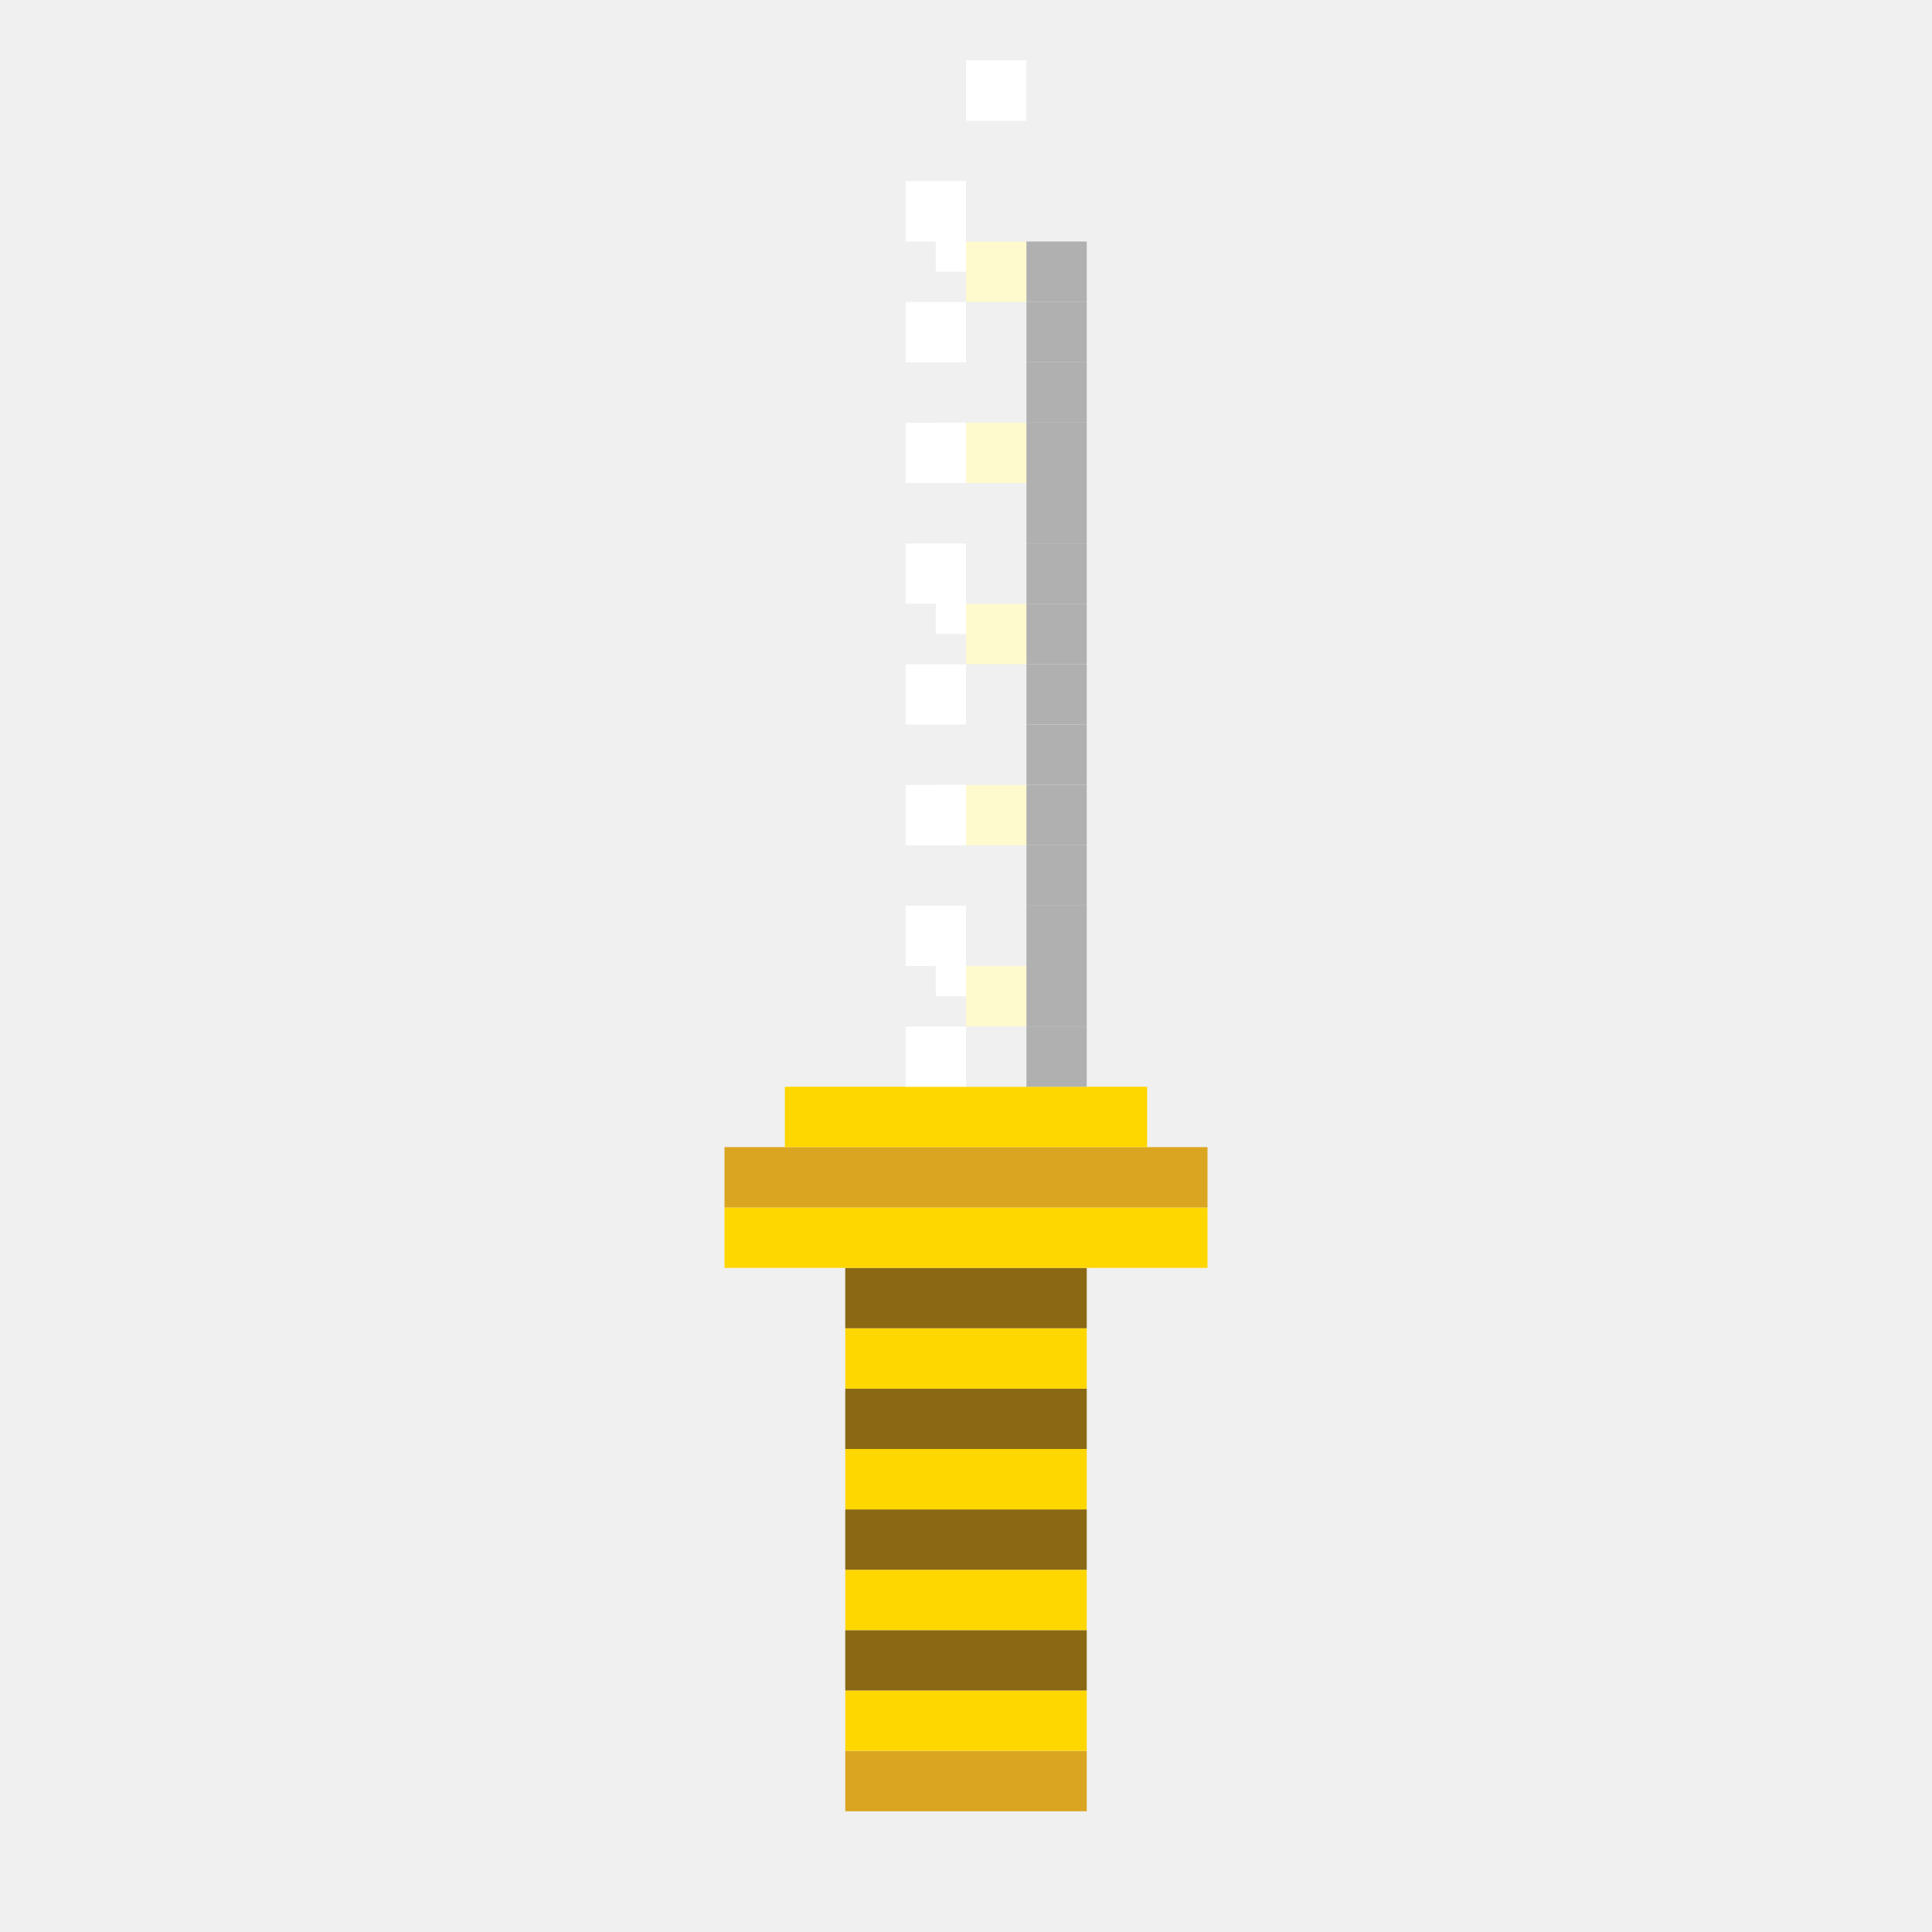
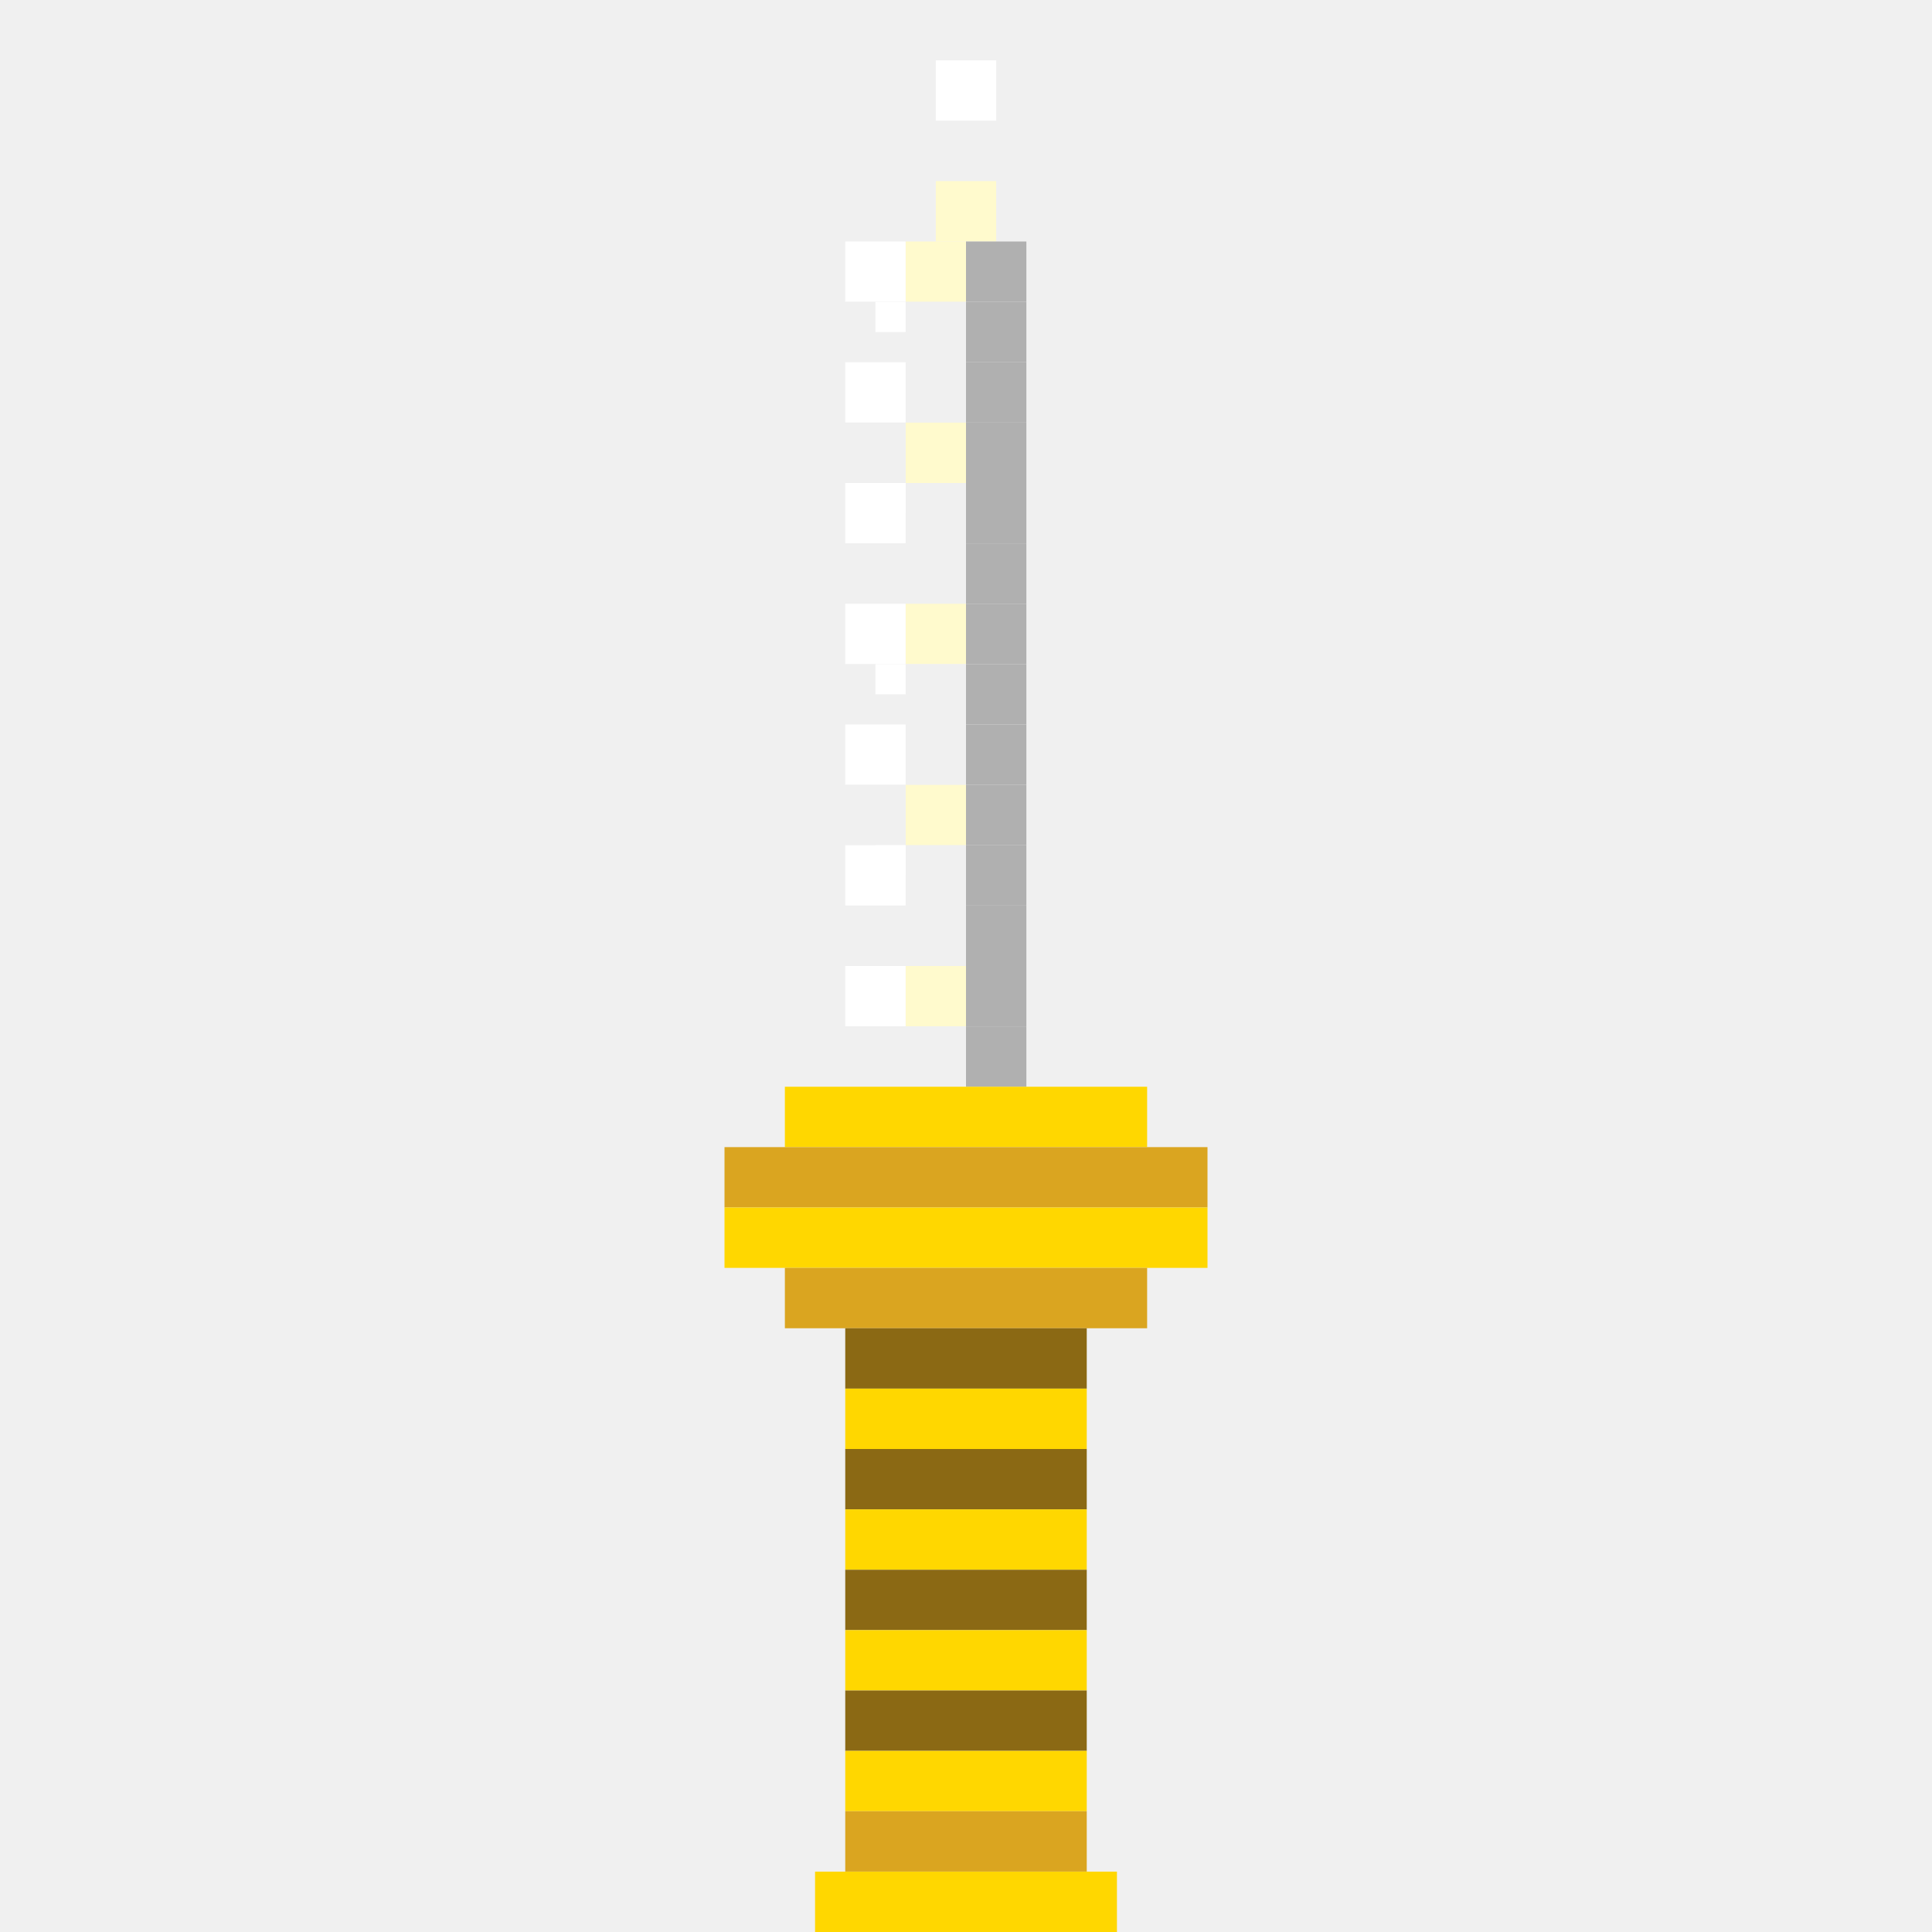
<svg xmlns="http://www.w3.org/2000/svg" width="64" height="64" viewBox="0 0 64 64">
-   <rect x="28" y="58" width="8" height="2" fill="#DAA520" />
-   <rect x="28" y="56" width="8" height="2" fill="#FFD700" />
-   <rect x="28" y="54" width="8" height="2" fill="#8B6914" />
-   <rect x="28" y="52" width="8" height="2" fill="#FFD700" />
-   <rect x="28" y="50" width="8" height="2" fill="#8B6914" />
-   <rect x="28" y="48" width="8" height="2" fill="#FFD700" />
-   <rect x="28" y="46" width="8" height="2" fill="#8B6914" />
-   <rect x="28" y="44" width="8" height="2" fill="#FFD700" />
-   <rect x="28" y="42" width="8" height="2" fill="#8B6914" />
+   <rect x="31" y="2" width="2" height="2" fill="#FFFFFF" />
+   <rect x="31" y="4" width="2" height="2" fill="#F0F0F0" />
+   <rect x="31" y="6" width="2" height="2" fill="#FFFACD" />
+   <rect x="32" y="8" width="2" height="2" fill="#B0B0B0" />
+   <rect x="32" y="10" width="2" height="2" fill="#B0B0B0" />
+   <rect x="32" y="12" width="2" height="2" fill="#B0B0B0" />
+   <rect x="32" y="14" width="2" height="2" fill="#B0B0B0" />
+   <rect x="32" y="16" width="2" height="2" fill="#B0B0B0" />
+   <rect x="32" y="18" width="2" height="2" fill="#B0B0B0" />
+   <rect x="32" y="20" width="2" height="2" fill="#B0B0B0" />
+   <rect x="32" y="22" width="2" height="2" fill="#B0B0B0" />
+   <rect x="32" y="24" width="2" height="2" fill="#B0B0B0" />
+   <rect x="32" y="26" width="2" height="2" fill="#B0B0B0" />
+   <rect x="32" y="28" width="2" height="2" fill="#B0B0B0" />
+   <rect x="32" y="30" width="2" height="2" fill="#B0B0B0" />
+   <rect x="32" y="32" width="2" height="2" fill="#B0B0B0" />
+   <rect x="32" y="34" width="2" height="2" fill="#B0B0B0" />
+   <rect x="30" y="8" width="2" height="2" fill="#FFFACD" />
+   <rect x="30" y="10" width="2" height="2" fill="#F0F0F0" />
+   <rect x="30" y="12" width="2" height="2" fill="#F0F0F0" />
+   <rect x="30" y="14" width="2" height="2" fill="#FFFACD" />
+   <rect x="30" y="16" width="2" height="2" fill="#F0F0F0" />
+   <rect x="30" y="18" width="2" height="2" fill="#F0F0F0" />
+   <rect x="30" y="20" width="2" height="2" fill="#FFFACD" />
+   <rect x="30" y="22" width="2" height="2" fill="#F0F0F0" />
+   <rect x="30" y="24" width="2" height="2" fill="#F0F0F0" />
+   <rect x="30" y="26" width="2" height="2" fill="#FFFACD" />
+   <rect x="30" y="28" width="2" height="2" fill="#F0F0F0" />
+   <rect x="30" y="30" width="2" height="2" fill="#F0F0F0" />
+   <rect x="30" y="32" width="2" height="2" fill="#FFFACD" />
+   <rect x="30" y="34" width="2" height="2" fill="#F0F0F0" />
+   <rect x="28" y="8" width="2" height="2" fill="#FFFFFF" />
+   <rect x="28" y="10" width="2" height="2" fill="#F0F0F0" />
+   <rect x="28" y="12" width="2" height="2" fill="#FFFFFF" />
+   <rect x="28" y="14" width="2" height="2" fill="#F0F0F0" />
+   <rect x="28" y="16" width="2" height="2" fill="#FFFFFF" />
+   <rect x="28" y="18" width="2" height="2" fill="#F0F0F0" />
+   <rect x="28" y="20" width="2" height="2" fill="#FFFFFF" />
+   <rect x="28" y="22" width="2" height="2" fill="#F0F0F0" />
+   <rect x="28" y="24" width="2" height="2" fill="#FFFFFF" />
+   <rect x="28" y="26" width="2" height="2" fill="#F0F0F0" />
+   <rect x="28" y="28" width="2" height="2" fill="#FFFFFF" />
+   <rect x="28" y="30" width="2" height="2" fill="#F0F0F0" />
+   <rect x="28" y="32" width="2" height="2" fill="#FFFFFF" />
+   <rect x="28" y="34" width="2" height="2" fill="#F0F0F0" />
+   <rect x="26" y="36" width="12" height="2" fill="#FFD700" />
+   <rect x="24" y="38" width="16" height="2" fill="#DAA520" />
  <rect x="24" y="40" width="16" height="2" fill="#FFD700" />
-   <rect x="24" y="38" width="16" height="2" fill="#DAA520" />
-   <rect x="26" y="36" width="12" height="2" fill="#FFD700" />
-   <rect x="34" y="34" width="2" height="2" fill="#B0B0B0" />
-   <rect x="34" y="32" width="2" height="2" fill="#B0B0B0" />
-   <rect x="34" y="30" width="2" height="2" fill="#B0B0B0" />
-   <rect x="34" y="28" width="2" height="2" fill="#B0B0B0" />
-   <rect x="34" y="26" width="2" height="2" fill="#B0B0B0" />
-   <rect x="34" y="24" width="2" height="2" fill="#B0B0B0" />
-   <rect x="34" y="22" width="2" height="2" fill="#B0B0B0" />
-   <rect x="34" y="20" width="2" height="2" fill="#B0B0B0" />
-   <rect x="34" y="18" width="2" height="2" fill="#B0B0B0" />
-   <rect x="34" y="16" width="2" height="2" fill="#B0B0B0" />
-   <rect x="34" y="14" width="2" height="2" fill="#B0B0B0" />
-   <rect x="34" y="12" width="2" height="2" fill="#B0B0B0" />
-   <rect x="34" y="10" width="2" height="2" fill="#B0B0B0" />
-   <rect x="34" y="8" width="2" height="2" fill="#B0B0B0" />
-   <rect x="32" y="34" width="2" height="2" fill="#F0F0F0" />
-   <rect x="32" y="32" width="2" height="2" fill="#FFFACD" />
-   <rect x="32" y="30" width="2" height="2" fill="#F0F0F0" />
-   <rect x="32" y="28" width="2" height="2" fill="#F0F0F0" />
-   <rect x="32" y="26" width="2" height="2" fill="#FFFACD" />
-   <rect x="32" y="24" width="2" height="2" fill="#F0F0F0" />
-   <rect x="32" y="22" width="2" height="2" fill="#F0F0F0" />
-   <rect x="32" y="20" width="2" height="2" fill="#FFFACD" />
-   <rect x="32" y="18" width="2" height="2" fill="#F0F0F0" />
-   <rect x="32" y="16" width="2" height="2" fill="#F0F0F0" />
-   <rect x="32" y="14" width="2" height="2" fill="#FFFACD" />
-   <rect x="32" y="12" width="2" height="2" fill="#F0F0F0" />
-   <rect x="32" y="10" width="2" height="2" fill="#F0F0F0" />
-   <rect x="32" y="8" width="2" height="2" fill="#FFFACD" />
-   <rect x="32" y="6" width="2" height="2" fill="#F0F0F0" />
-   <rect x="30" y="34" width="2" height="2" fill="#FFFFFF" />
-   <rect x="30" y="32" width="2" height="2" fill="#F0F0F0" />
-   <rect x="30" y="30" width="2" height="2" fill="#FFFFFF" />
-   <rect x="30" y="28" width="2" height="2" fill="#F0F0F0" />
-   <rect x="30" y="26" width="2" height="2" fill="#FFFFFF" />
-   <rect x="30" y="24" width="2" height="2" fill="#F0F0F0" />
-   <rect x="30" y="22" width="2" height="2" fill="#FFFFFF" />
-   <rect x="30" y="20" width="2" height="2" fill="#F0F0F0" />
-   <rect x="30" y="18" width="2" height="2" fill="#FFFFFF" />
-   <rect x="30" y="16" width="2" height="2" fill="#F0F0F0" />
-   <rect x="30" y="14" width="2" height="2" fill="#FFFFFF" />
-   <rect x="30" y="12" width="2" height="2" fill="#F0F0F0" />
-   <rect x="30" y="10" width="2" height="2" fill="#FFFFFF" />
-   <rect x="30" y="8" width="2" height="2" fill="#F0F0F0" />
-   <rect x="30" y="6" width="2" height="2" fill="#FFFFFF" />
-   <rect x="32" y="4" width="2" height="2" fill="#F0F0F0" />
-   <rect x="32" y="2" width="2" height="2" fill="#FFFFFF" />
-   <rect x="31" y="32" width="1" height="1" fill="#FFFFFF" />
-   <rect x="31" y="26" width="1" height="1" fill="#FFFFFF" />
-   <rect x="31" y="20" width="1" height="1" fill="#FFFFFF" />
-   <rect x="31" y="14" width="1" height="1" fill="#FFFFFF" />
-   <rect x="31" y="8" width="1" height="1" fill="#FFFFFF" />
+   <rect x="26" y="42" width="12" height="2" fill="#DAA520" />
+   <rect x="28" y="44" width="8" height="2" fill="#8B6914" />
+   <rect x="28" y="46" width="8" height="2" fill="#FFD700" />
+   <rect x="28" y="48" width="8" height="2" fill="#8B6914" />
+   <rect x="28" y="50" width="8" height="2" fill="#FFD700" />
+   <rect x="28" y="52" width="8" height="2" fill="#8B6914" />
+   <rect x="28" y="54" width="8" height="2" fill="#FFD700" />
+   <rect x="28" y="56" width="8" height="2" fill="#8B6914" />
+   <rect x="28" y="58" width="8" height="2" fill="#FFD700" />
+   <rect x="28" y="60" width="8" height="2" fill="#DAA520" />
+   <rect x="27" y="62" width="10" height="2" fill="#FFD700" />
+   <rect x="29" y="10" width="1" height="1" fill="#FFFFFF" />
+   <rect x="29" y="16" width="1" height="1" fill="#FFFFFF" />
+   <rect x="29" y="22" width="1" height="1" fill="#FFFFFF" />
+   <rect x="29" y="28" width="1" height="1" fill="#FFFFFF" />
</svg>
